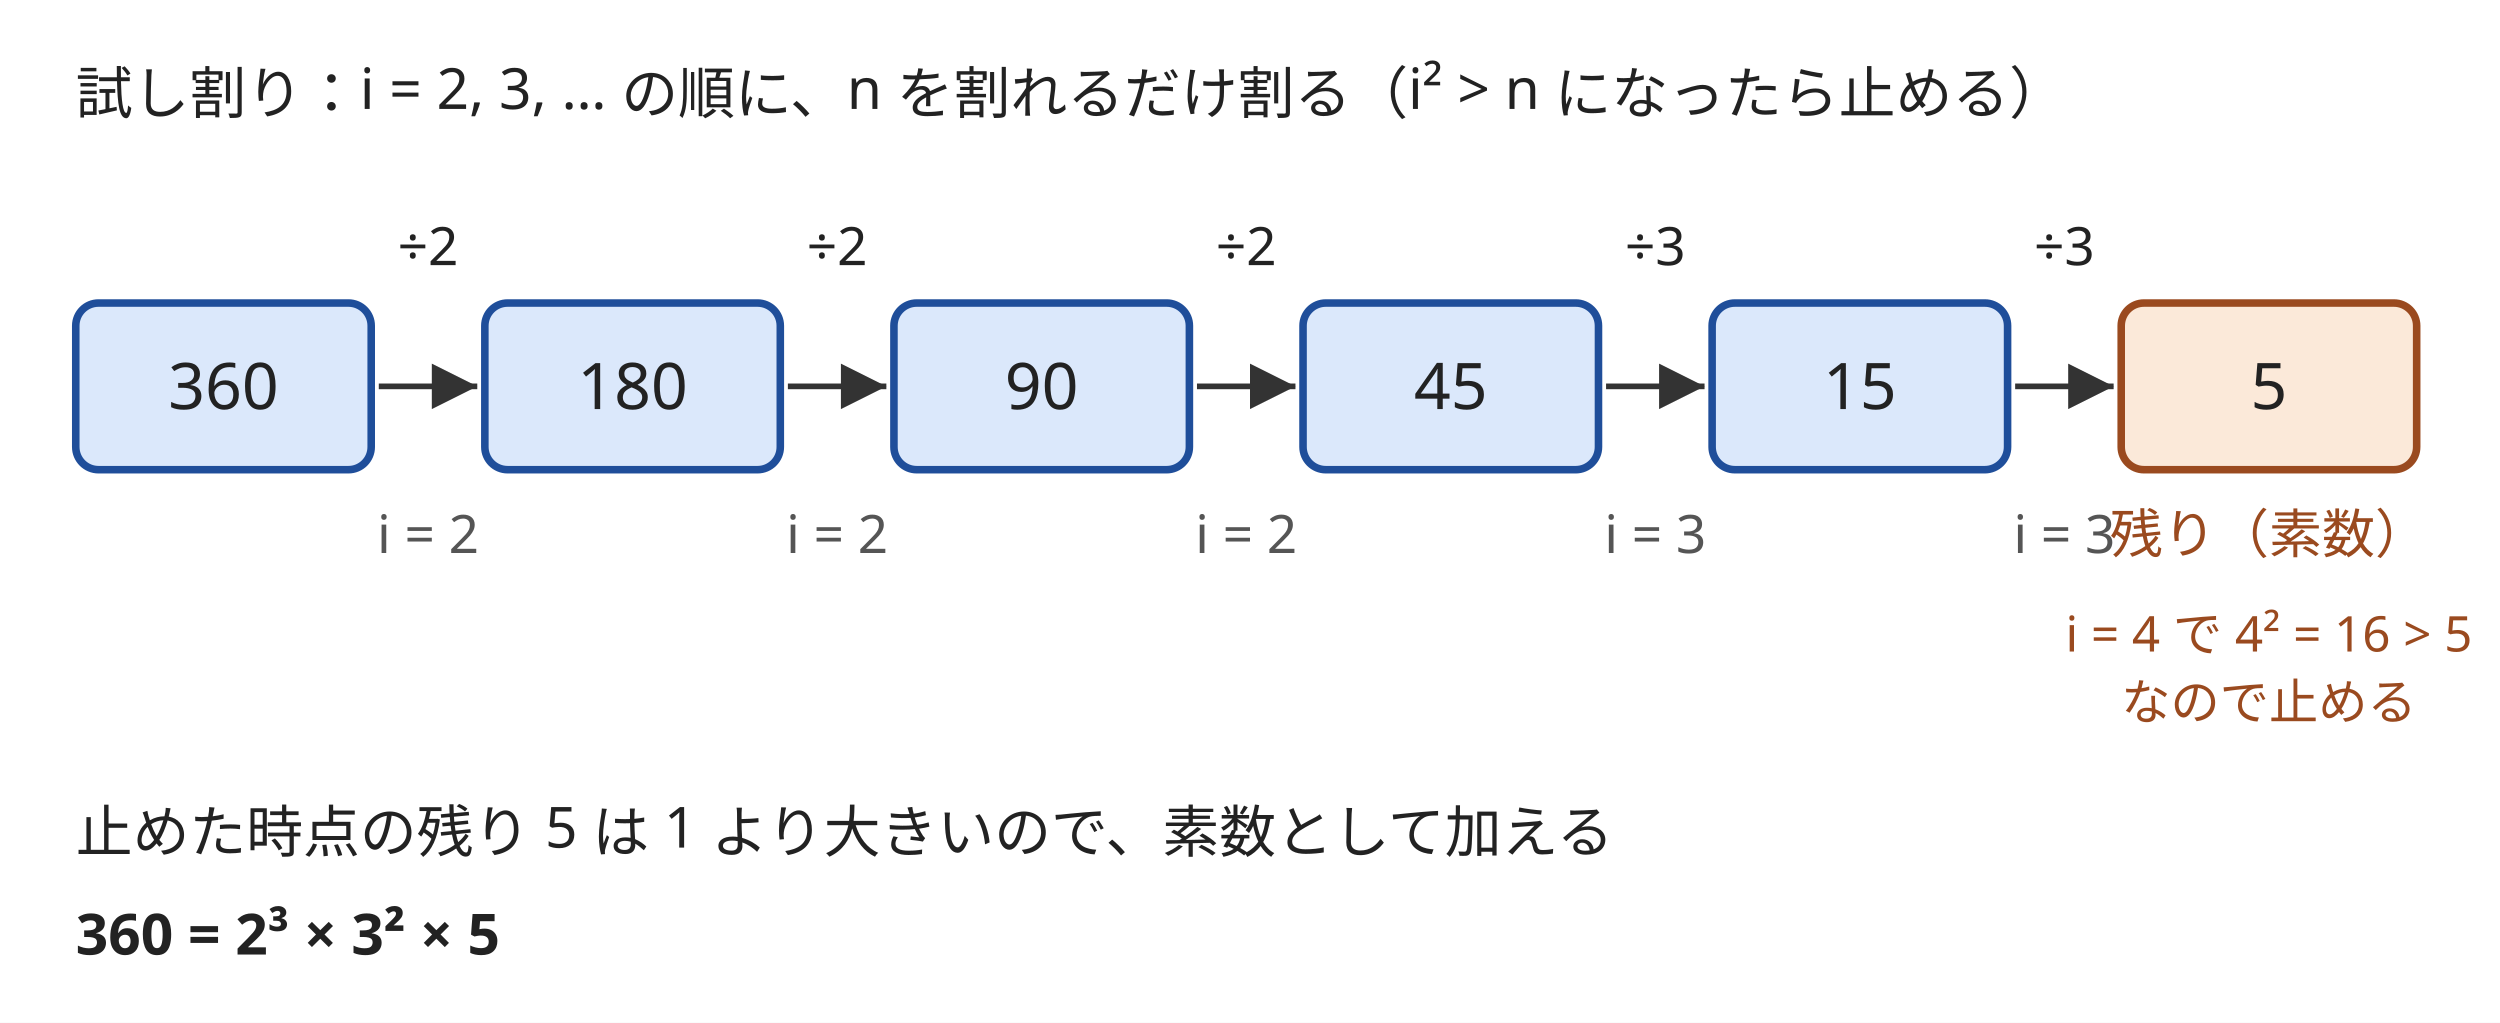
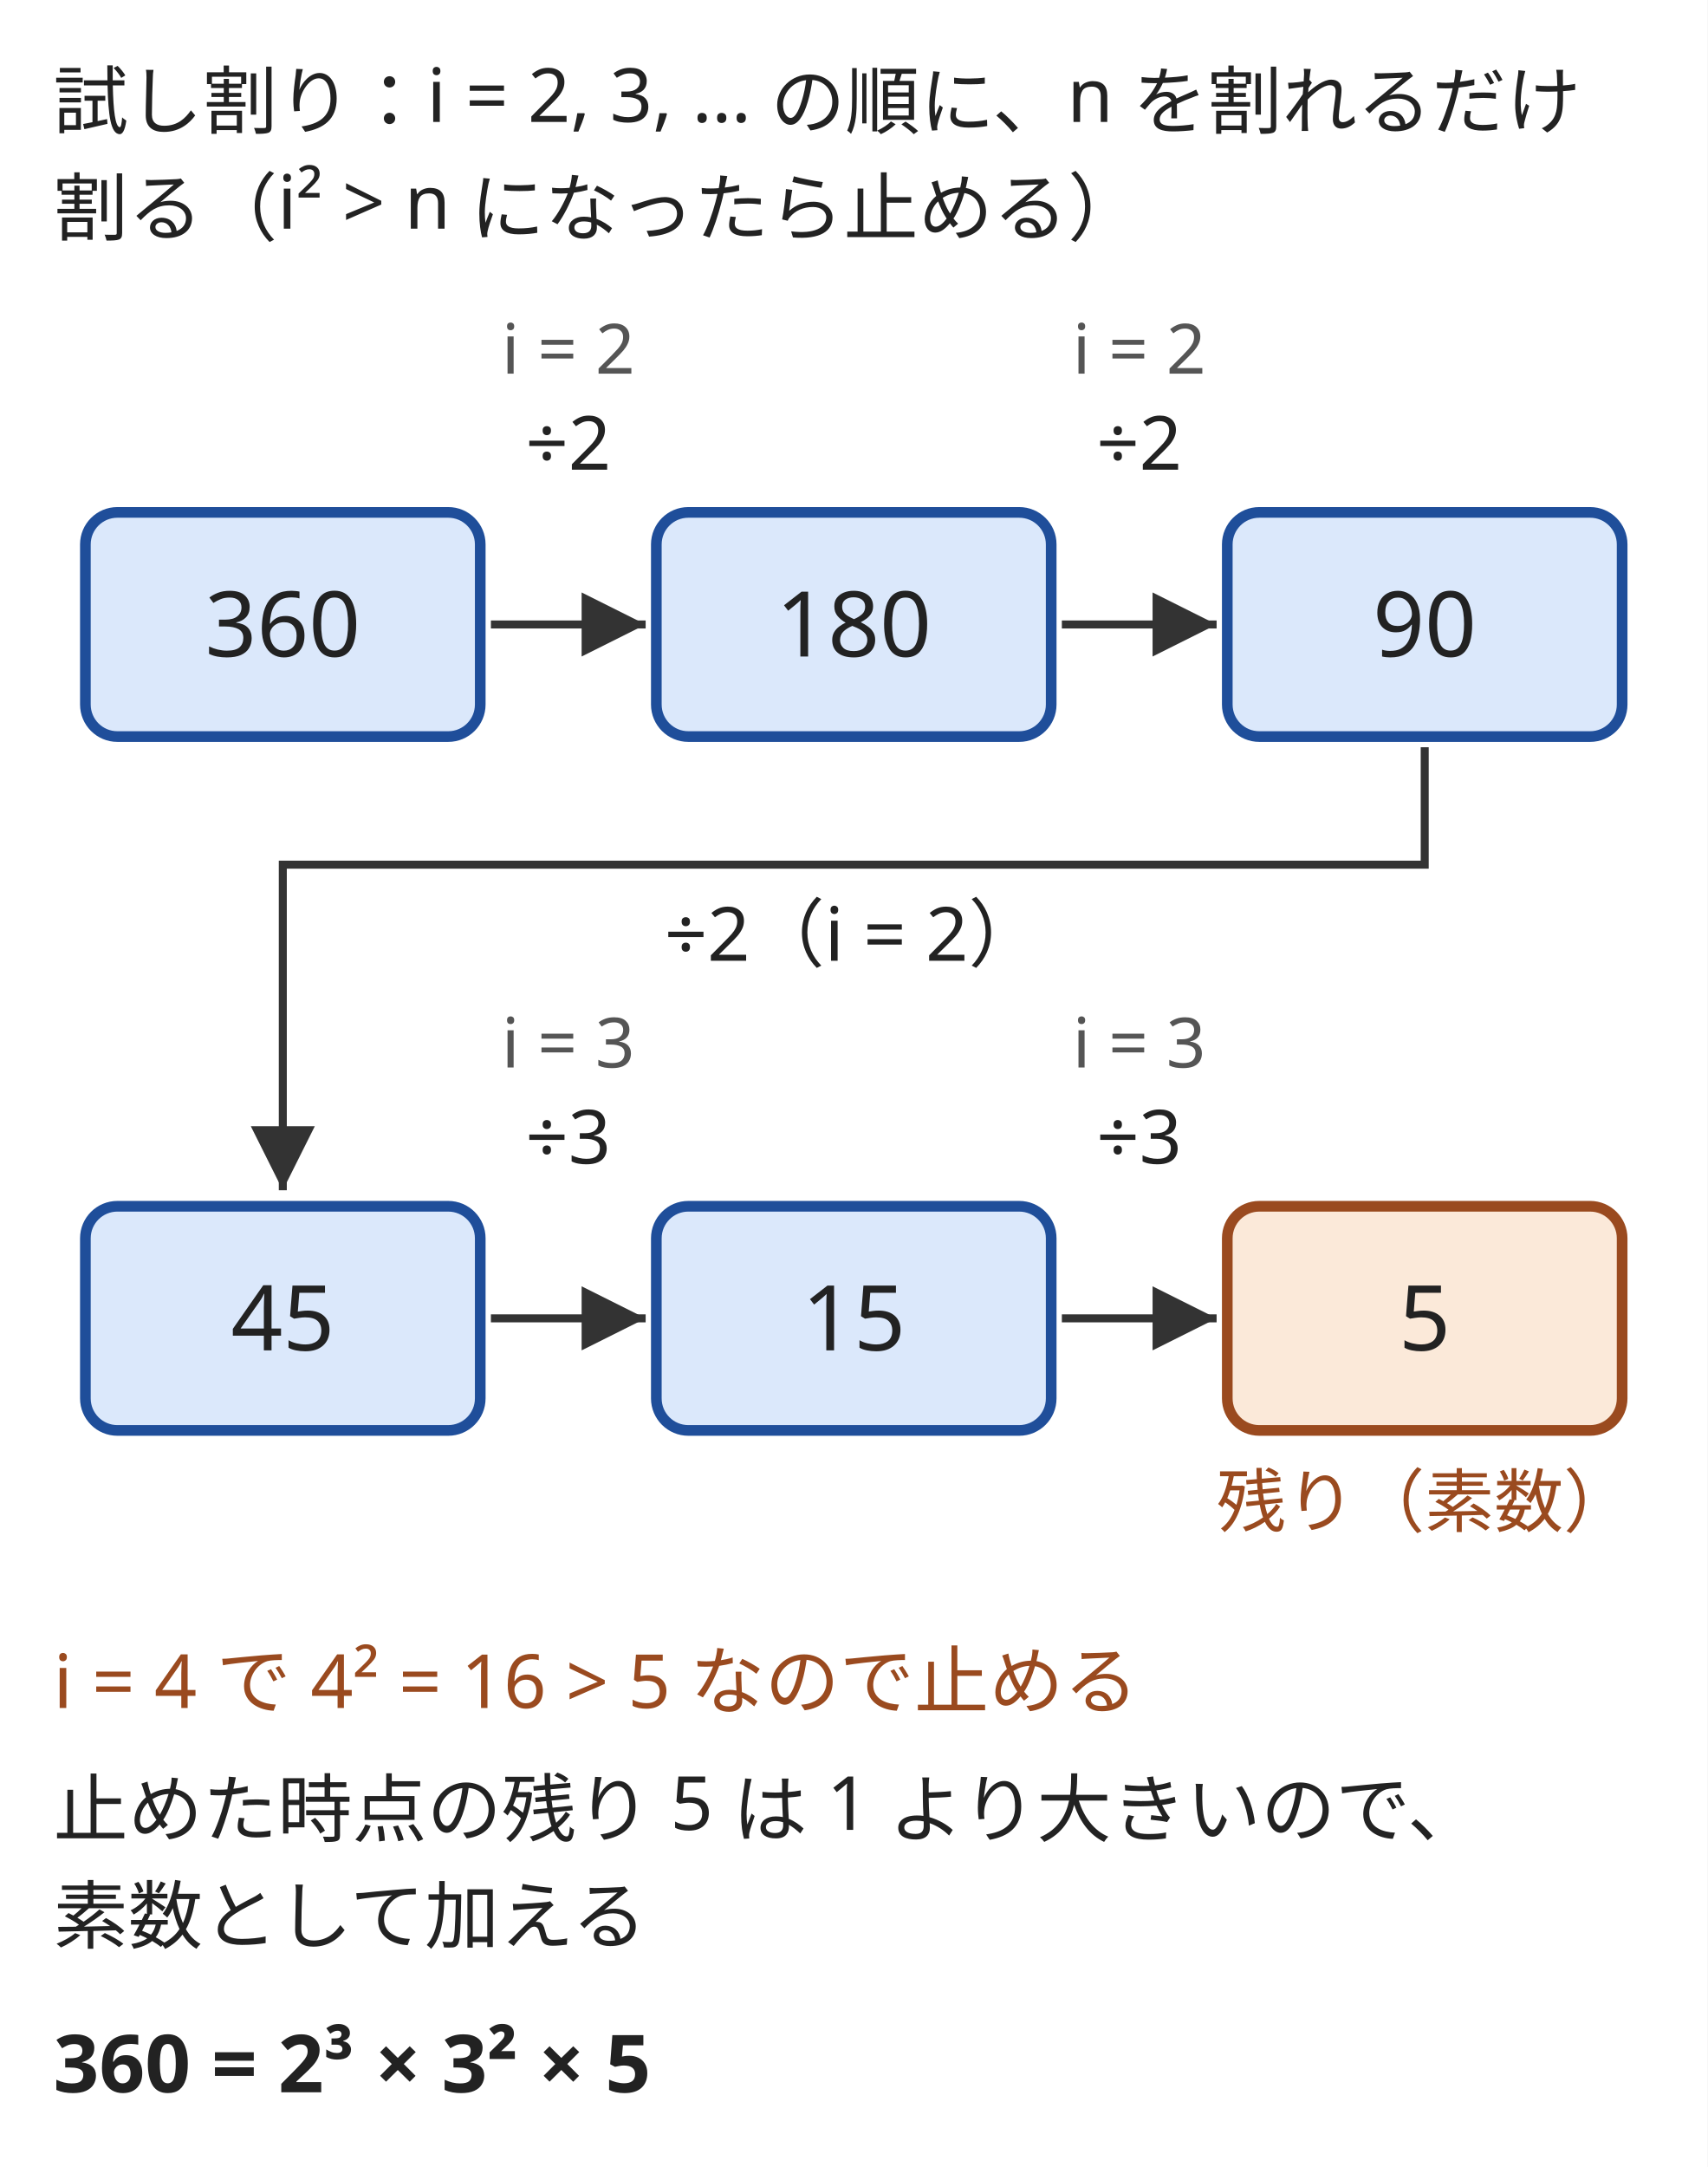
- <svg xmlns="http://www.w3.org/2000/svg" viewBox="0 0 660 270" font-family="sans-serif" font-size="15">
+ <svg xmlns="http://www.w3.org/2000/svg" viewBox="0 0 320 406" width="320" height="406" font-family="sans-serif" font-size="15">
  <defs>
    <marker id="ar" markerWidth="8" markerHeight="8" refX="8" refY="4" orient="auto">
      <path d="M0,0 L8,4 L0,8 z" fill="#333" />
    </marker>
  </defs>
  <rect width="100%" height="100%" fill="#ffffff" />
-   <text x="20" y="30" fill="#222">試し割り：i = 2, 3, … の順に、n を割れるだけ割る（i² &gt; n になったら止める）</text>
-   <rect x="20" y="80" width="78" height="44" rx="6" fill="#dbe8fb" stroke="#1f4e9a" stroke-width="2" />
-   <text x="59.0" y="108" text-anchor="middle" fill="#222" font-size="17">360</text>
-   <line x1="100" y1="102" x2="126" y2="102" stroke="#333" stroke-width="1.5" marker-end="url(#ar)" />
-   <text x="113.0" y="70" text-anchor="middle" fill="#222" font-size="14">÷2</text>
-   <text x="113.0" y="146" text-anchor="middle" fill="#555" font-size="14">i = 2</text>
-   <rect x="128" y="80" width="78" height="44" rx="6" fill="#dbe8fb" stroke="#1f4e9a" stroke-width="2" />
-   <text x="167.0" y="108" text-anchor="middle" fill="#222" font-size="17">180</text>
-   <line x1="208" y1="102" x2="234" y2="102" stroke="#333" stroke-width="1.5" marker-end="url(#ar)" />
-   <text x="221.0" y="70" text-anchor="middle" fill="#222" font-size="14">÷2</text>
-   <text x="221.0" y="146" text-anchor="middle" fill="#555" font-size="14">i = 2</text>
-   <rect x="236" y="80" width="78" height="44" rx="6" fill="#dbe8fb" stroke="#1f4e9a" stroke-width="2" />
-   <text x="275.0" y="108" text-anchor="middle" fill="#222" font-size="17">90</text>
-   <line x1="316" y1="102" x2="342" y2="102" stroke="#333" stroke-width="1.5" marker-end="url(#ar)" />
-   <text x="329.0" y="70" text-anchor="middle" fill="#222" font-size="14">÷2</text>
-   <text x="329.0" y="146" text-anchor="middle" fill="#555" font-size="14">i = 2</text>
-   <rect x="344" y="80" width="78" height="44" rx="6" fill="#dbe8fb" stroke="#1f4e9a" stroke-width="2" />
-   <text x="383.0" y="108" text-anchor="middle" fill="#222" font-size="17">45</text>
-   <line x1="424" y1="102" x2="450" y2="102" stroke="#333" stroke-width="1.5" marker-end="url(#ar)" />
-   <text x="437.0" y="70" text-anchor="middle" fill="#222" font-size="14">÷3</text>
-   <text x="437.0" y="146" text-anchor="middle" fill="#555" font-size="14">i = 3</text>
-   <rect x="452" y="80" width="78" height="44" rx="6" fill="#dbe8fb" stroke="#1f4e9a" stroke-width="2" />
-   <text x="491.0" y="108" text-anchor="middle" fill="#222" font-size="17">15</text>
-   <line x1="532" y1="102" x2="558" y2="102" stroke="#333" stroke-width="1.5" marker-end="url(#ar)" />
-   <text x="545.0" y="70" text-anchor="middle" fill="#222" font-size="14">÷3</text>
-   <text x="545.0" y="146" text-anchor="middle" fill="#555" font-size="14">i = 3</text>
-   <rect x="560" y="80" width="78" height="44" rx="6" fill="#fbe9d9" stroke="#9a4a1f" stroke-width="2" />
-   <text x="599.0" y="108" text-anchor="middle" fill="#222" font-size="17">5</text>
-   <text x="599.0" y="146" text-anchor="middle" fill="#9a4a1f" font-size="14">残り（素数）</text>
-   <text x="599.0" y="172" text-anchor="middle" fill="#9a4a1f" font-size="13">i = 4 で 4² = 16 &gt; 5</text>
-   <text x="599.0" y="190" text-anchor="middle" fill="#9a4a1f" font-size="13">なので止める</text>
-   <text x="20" y="225" fill="#222">止めた時点の残り 5 は 1 より大きいので、素数として加える</text>
-   <text x="20" y="252" fill="#222" font-weight="bold">360 = 2³ × 3² × 5</text>
+   <text x="10" y="24" fill="#222" font-size="14">試し割り：i = 2, 3, … の順に、n を割れるだけ</text>
+   <text x="10" y="44" fill="#222" font-size="14">割る（i² &gt; n になったら止める）</text>
+   <rect x="16" y="96" width="74" height="42" rx="6" fill="#dbe8fb" stroke="#1f4e9a" stroke-width="2" />
+   <text x="53.0" y="123" text-anchor="middle" fill="#222" font-size="17">360</text>
+   <rect x="123" y="96" width="74" height="42" rx="6" fill="#dbe8fb" stroke="#1f4e9a" stroke-width="2" />
+   <text x="160.0" y="123" text-anchor="middle" fill="#222" font-size="17">180</text>
+   <rect x="230" y="96" width="74" height="42" rx="6" fill="#dbe8fb" stroke="#1f4e9a" stroke-width="2" />
+   <text x="267.0" y="123" text-anchor="middle" fill="#222" font-size="17">90</text>
+   <line x1="92" y1="117.0" x2="121" y2="117.0" stroke="#333" stroke-width="1.5" marker-end="url(#ar)" />
+   <text x="106.5" y="88" text-anchor="middle" fill="#222" font-size="14">÷2</text>
+   <text x="106.5" y="70" text-anchor="middle" fill="#555" font-size="13">i = 2</text>
+   <line x1="199" y1="117.0" x2="228" y2="117.0" stroke="#333" stroke-width="1.5" marker-end="url(#ar)" />
+   <text x="213.5" y="88" text-anchor="middle" fill="#222" font-size="14">÷2</text>
+   <text x="213.5" y="70" text-anchor="middle" fill="#555" font-size="13">i = 2</text>
+   <polyline points="267.0,140 267.0,162 53.0,162 53.0,223" fill="none" stroke="#333" stroke-width="1.5" marker-end="url(#ar)" />
+   <text x="160.0" y="180" text-anchor="middle" fill="#222" font-size="14">÷2（i = 2）</text>
+   <rect x="16" y="226" width="74" height="42" rx="6" fill="#dbe8fb" stroke="#1f4e9a" stroke-width="2" />
+   <text x="53.0" y="253" text-anchor="middle" fill="#222" font-size="17">45</text>
+   <rect x="123" y="226" width="74" height="42" rx="6" fill="#dbe8fb" stroke="#1f4e9a" stroke-width="2" />
+   <text x="160.0" y="253" text-anchor="middle" fill="#222" font-size="17">15</text>
+   <rect x="230" y="226" width="74" height="42" rx="6" fill="#fbe9d9" stroke="#9a4a1f" stroke-width="2" />
+   <text x="267.0" y="253" text-anchor="middle" fill="#222" font-size="17">5</text>
+   <line x1="92" y1="247.0" x2="121" y2="247.0" stroke="#333" stroke-width="1.5" marker-end="url(#ar)" />
+   <text x="106.5" y="218" text-anchor="middle" fill="#222" font-size="14">÷3</text>
+   <text x="106.5" y="200" text-anchor="middle" fill="#555" font-size="13">i = 3</text>
+   <line x1="199" y1="247.0" x2="228" y2="247.0" stroke="#333" stroke-width="1.5" marker-end="url(#ar)" />
+   <text x="213.5" y="218" text-anchor="middle" fill="#222" font-size="14">÷3</text>
+   <text x="213.5" y="200" text-anchor="middle" fill="#555" font-size="13">i = 3</text>
+   <text x="267.0" y="286" text-anchor="middle" fill="#9a4a1f" font-size="13">残り（素数）</text>
+   <text x="10" y="320" fill="#9a4a1f" font-size="14">i = 4 で 4² = 16 &gt; 5 なので止める</text>
+   <text x="10" y="344" fill="#222" font-size="14">止めた時点の残り 5 は 1 より大きいので、</text>
+   <text x="10" y="364" fill="#222" font-size="14">素数として加える</text>
+   <text x="10" y="392" fill="#222" font-weight="bold">360 = 2³ × 3² × 5</text>
</svg>
